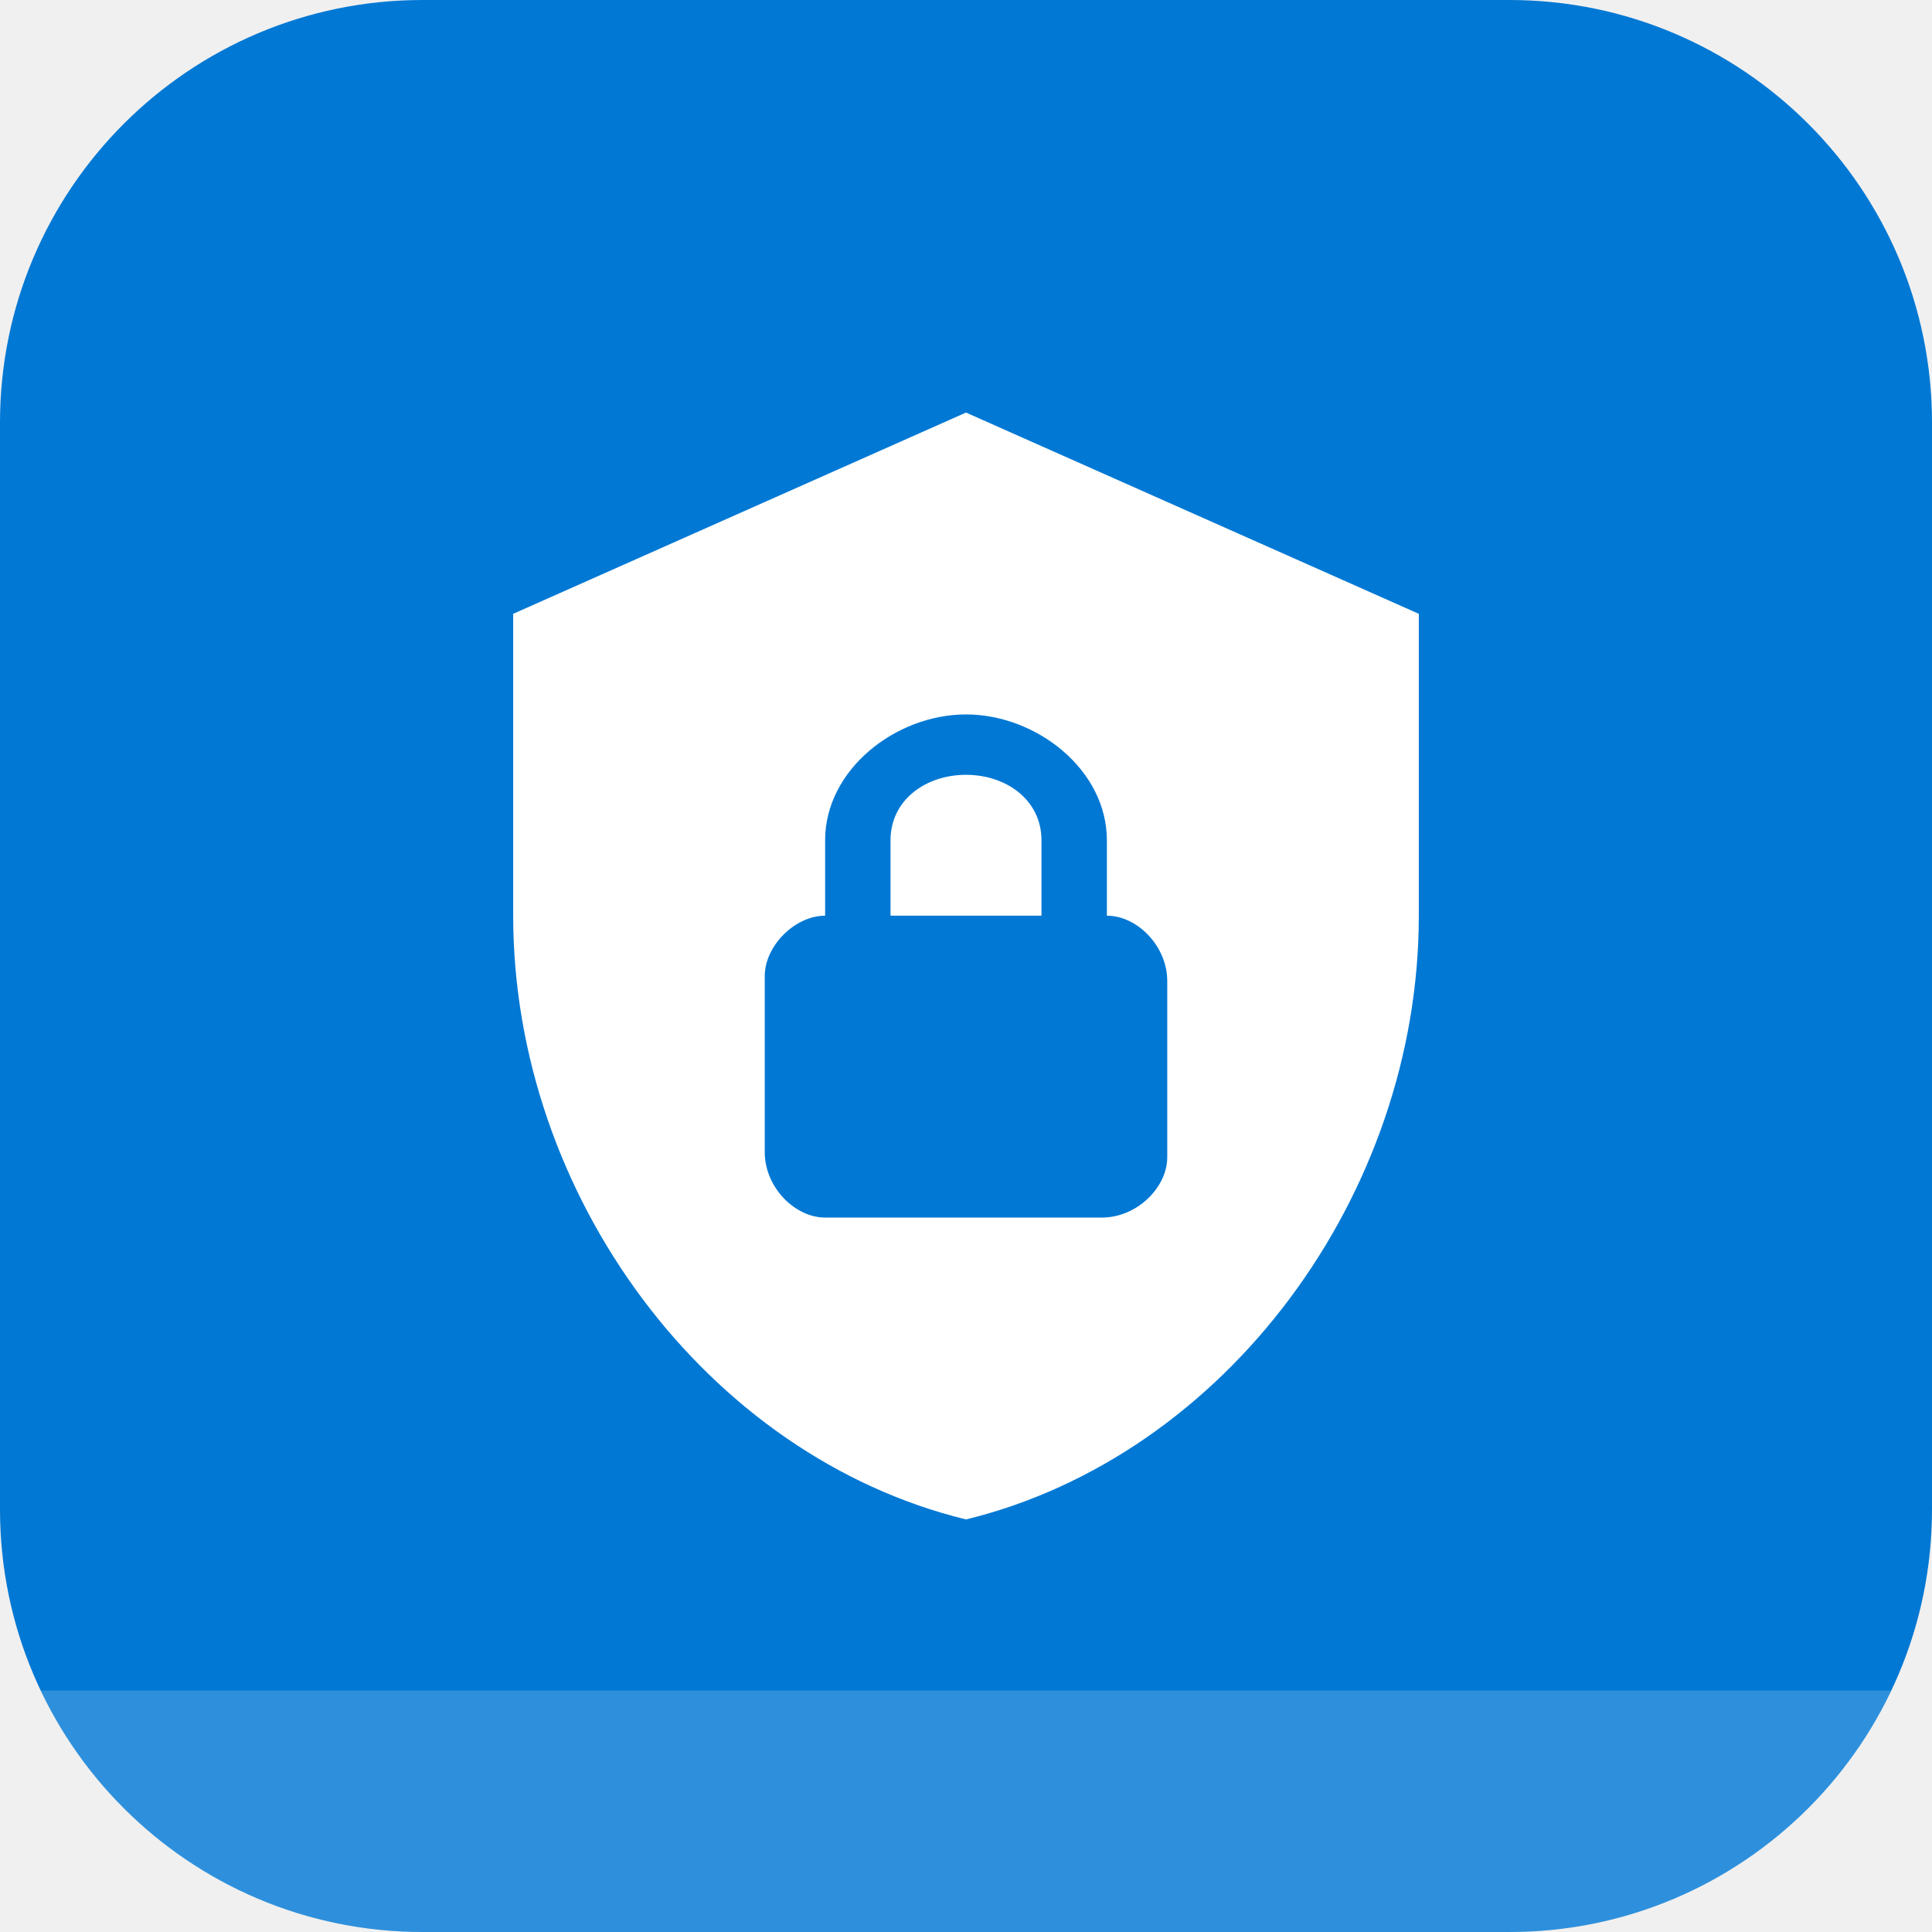
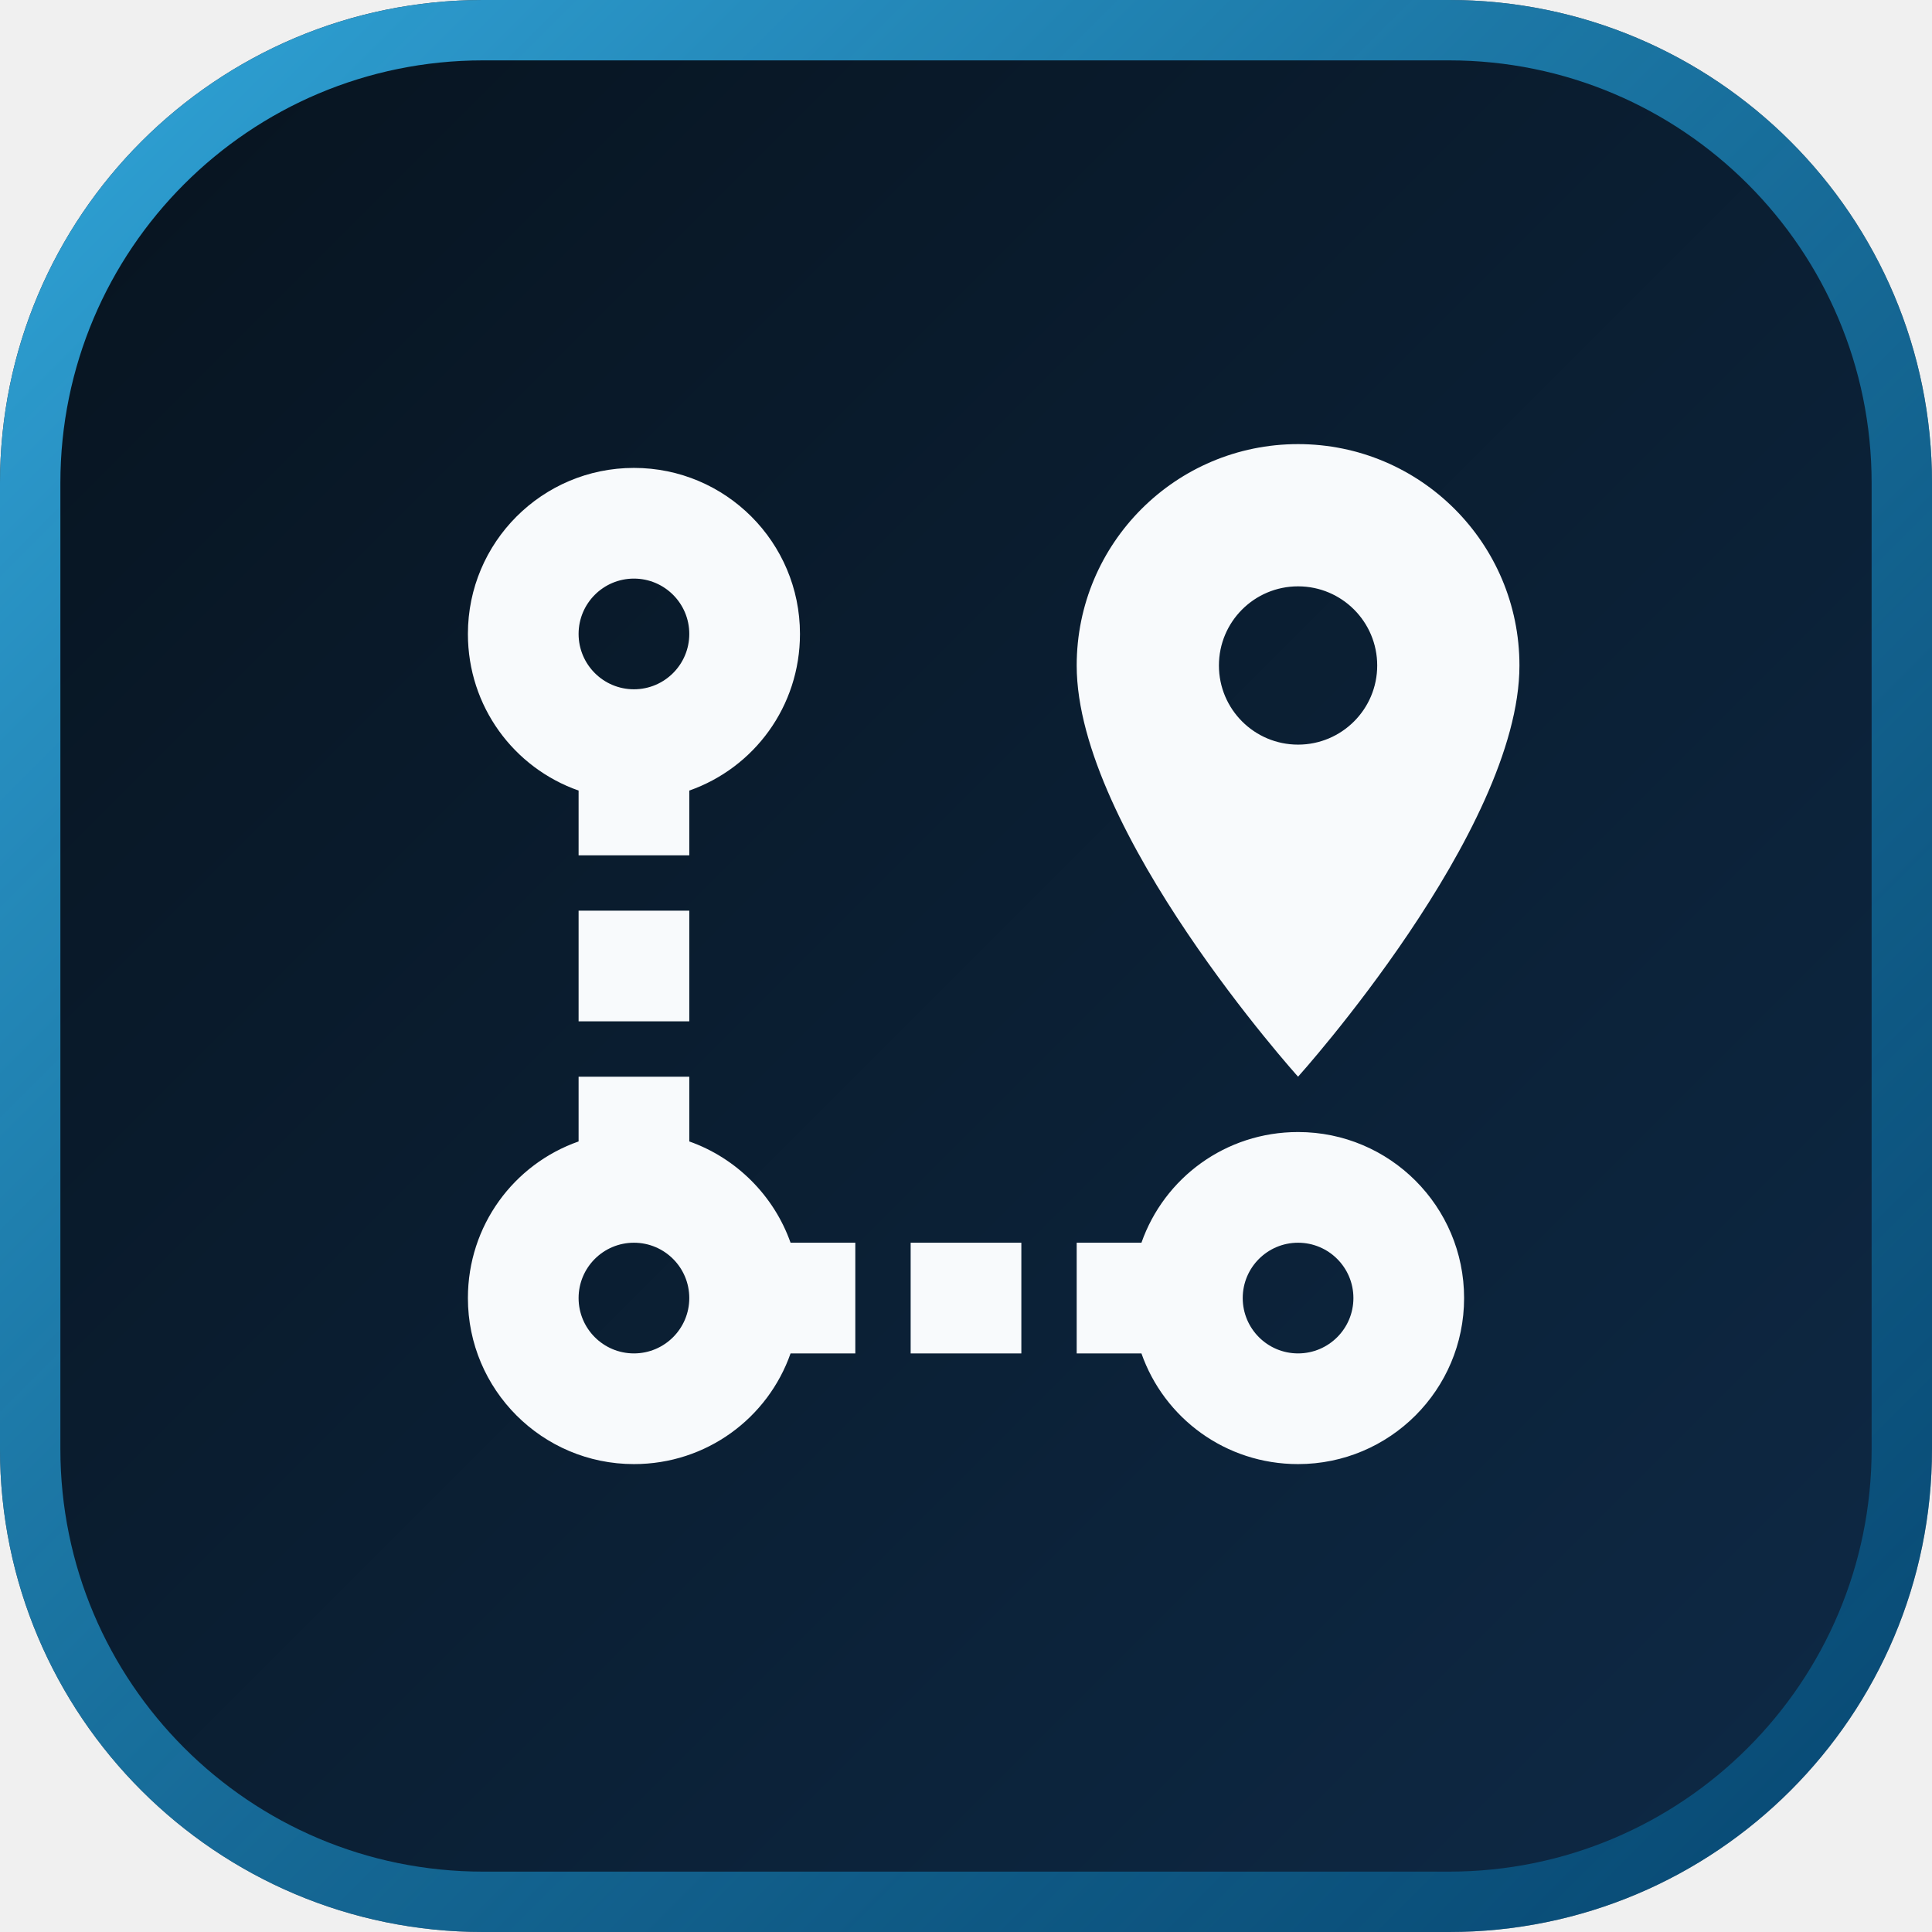
<svg xmlns="http://www.w3.org/2000/svg" viewBox="0 0 64 64">
  <defs>
-     <clipPath id="corte-portfolio">
-       <rect width="64" height="64" rx="14" />
-     </clipPath>
+     <linearGradient id="bg-portfolio" x1="0" y1="0" x2="1" y2="1">
+       <stop offset="0%" stop-color="#07131e" />
+       <stop offset="100%" stop-color="#0e2a47" />
+     </linearGradient>
+     <linearGradient id="brd-portfolio" x1="0" y1="0" x2="1" y2="1">
+       <stop offset="0%" stop-color="#38bdf8" stop-opacity="0.85" />
+       <stop offset="100%" stop-color="#0369a1" stop-opacity="0.5" />
+     </linearGradient>
  </defs>
-   <rect width="64" height="64" rx="14" fill="#0078D4" />
-   <g transform="translate(12 12) scale(1.66667)">
-     <path fill="#ffffff" d="M12,1L3,5V11C3,16.55 6.84,21.74 12,23C17.16,21.74 21,16.55 21,11V5L12,1M12,7C13.4,7 14.8,8.1 14.8,9.5V11C15.4,11 16,11.6 16,12.3V15.8C16,16.4 15.4,17 14.7,17H9.2C8.6,17 8,16.4 8,15.7V12.2C8,11.6 8.6,11 9.2,11V9.5C9.2,8.1 10.6,7 12,7M12,8.2C11.2,8.2 10.5,8.7 10.5,9.5V11H13.5V9.5C13.5,8.7 12.8,8.2 12,8.2Z" />
-   </g>
-   <g clip-path="url(#corte-portfolio)">
-     <rect y="56" width="64" height="8" fill="#ffffff" fill-opacity="0.18" />
+   <rect width="64" height="64" rx="16" fill="url(#bg-portfolio)" />
+   <rect x="1" y="1" width="62" height="62" rx="15" fill="none" stroke="url(#brd-portfolio)" stroke-width="2" />
+   <g transform="translate(10 10) scale(1.83334)" fill="#f8fafc" stroke="none">
+     <path d="M18,15A3,3 0 0,1 21,18A3,3 0 0,1 18,21C16.69,21 15.58,20.17 15.17,19H14V17H15.17C15.58,15.83 16.69,15 18,15M18,17A1,1 0 0,0 17,18A1,1 0 0,0 18,19A1,1 0 0,0 19,18A1,1 0 0,0 18,17M18,8A1.43,1.43 0 0,0 19.43,6.57C19.43,5.78 18.79,5.14 18,5.14C17.21,5.14 16.57,5.78 16.57,6.57A1.43,1.43 0 0,0 18,8M18,2.57A4,4 0 0,1 22,6.57C22,9.56 18,14 18,14C18,14 14,9.56 14,6.57A4,4 0 0,1 18,2.57M8.83,17H10V19H8.83C8.42,20.17 7.31,21 6,21A3,3 0 0,1 3,18C3,16.69 3.83,15.58 5,15.17V14H7V15.17C7.85,15.47 8.53,16.15 8.83,17M6,17A1,1 0 0,0 5,18A1,1 0 0,0 6,19A1,1 0 0,0 7,18A1,1 0 0,0 6,17M6,3A3,3 0 0,1 9,6C9,7.31 8.17,8.42 7,8.83V10H5V8.83C3.83,8.42 3,7.31 3,6A3,3 0 0,1 6,3M6,5A1,1 0 0,0 5,6A1,1 0 0,0 6,7A1,1 0 0,0 7,6A1,1 0 0,0 6,5M11,19V17H13V19H11M7,13H5V11H7V13Z" />
  </g>
</svg>
